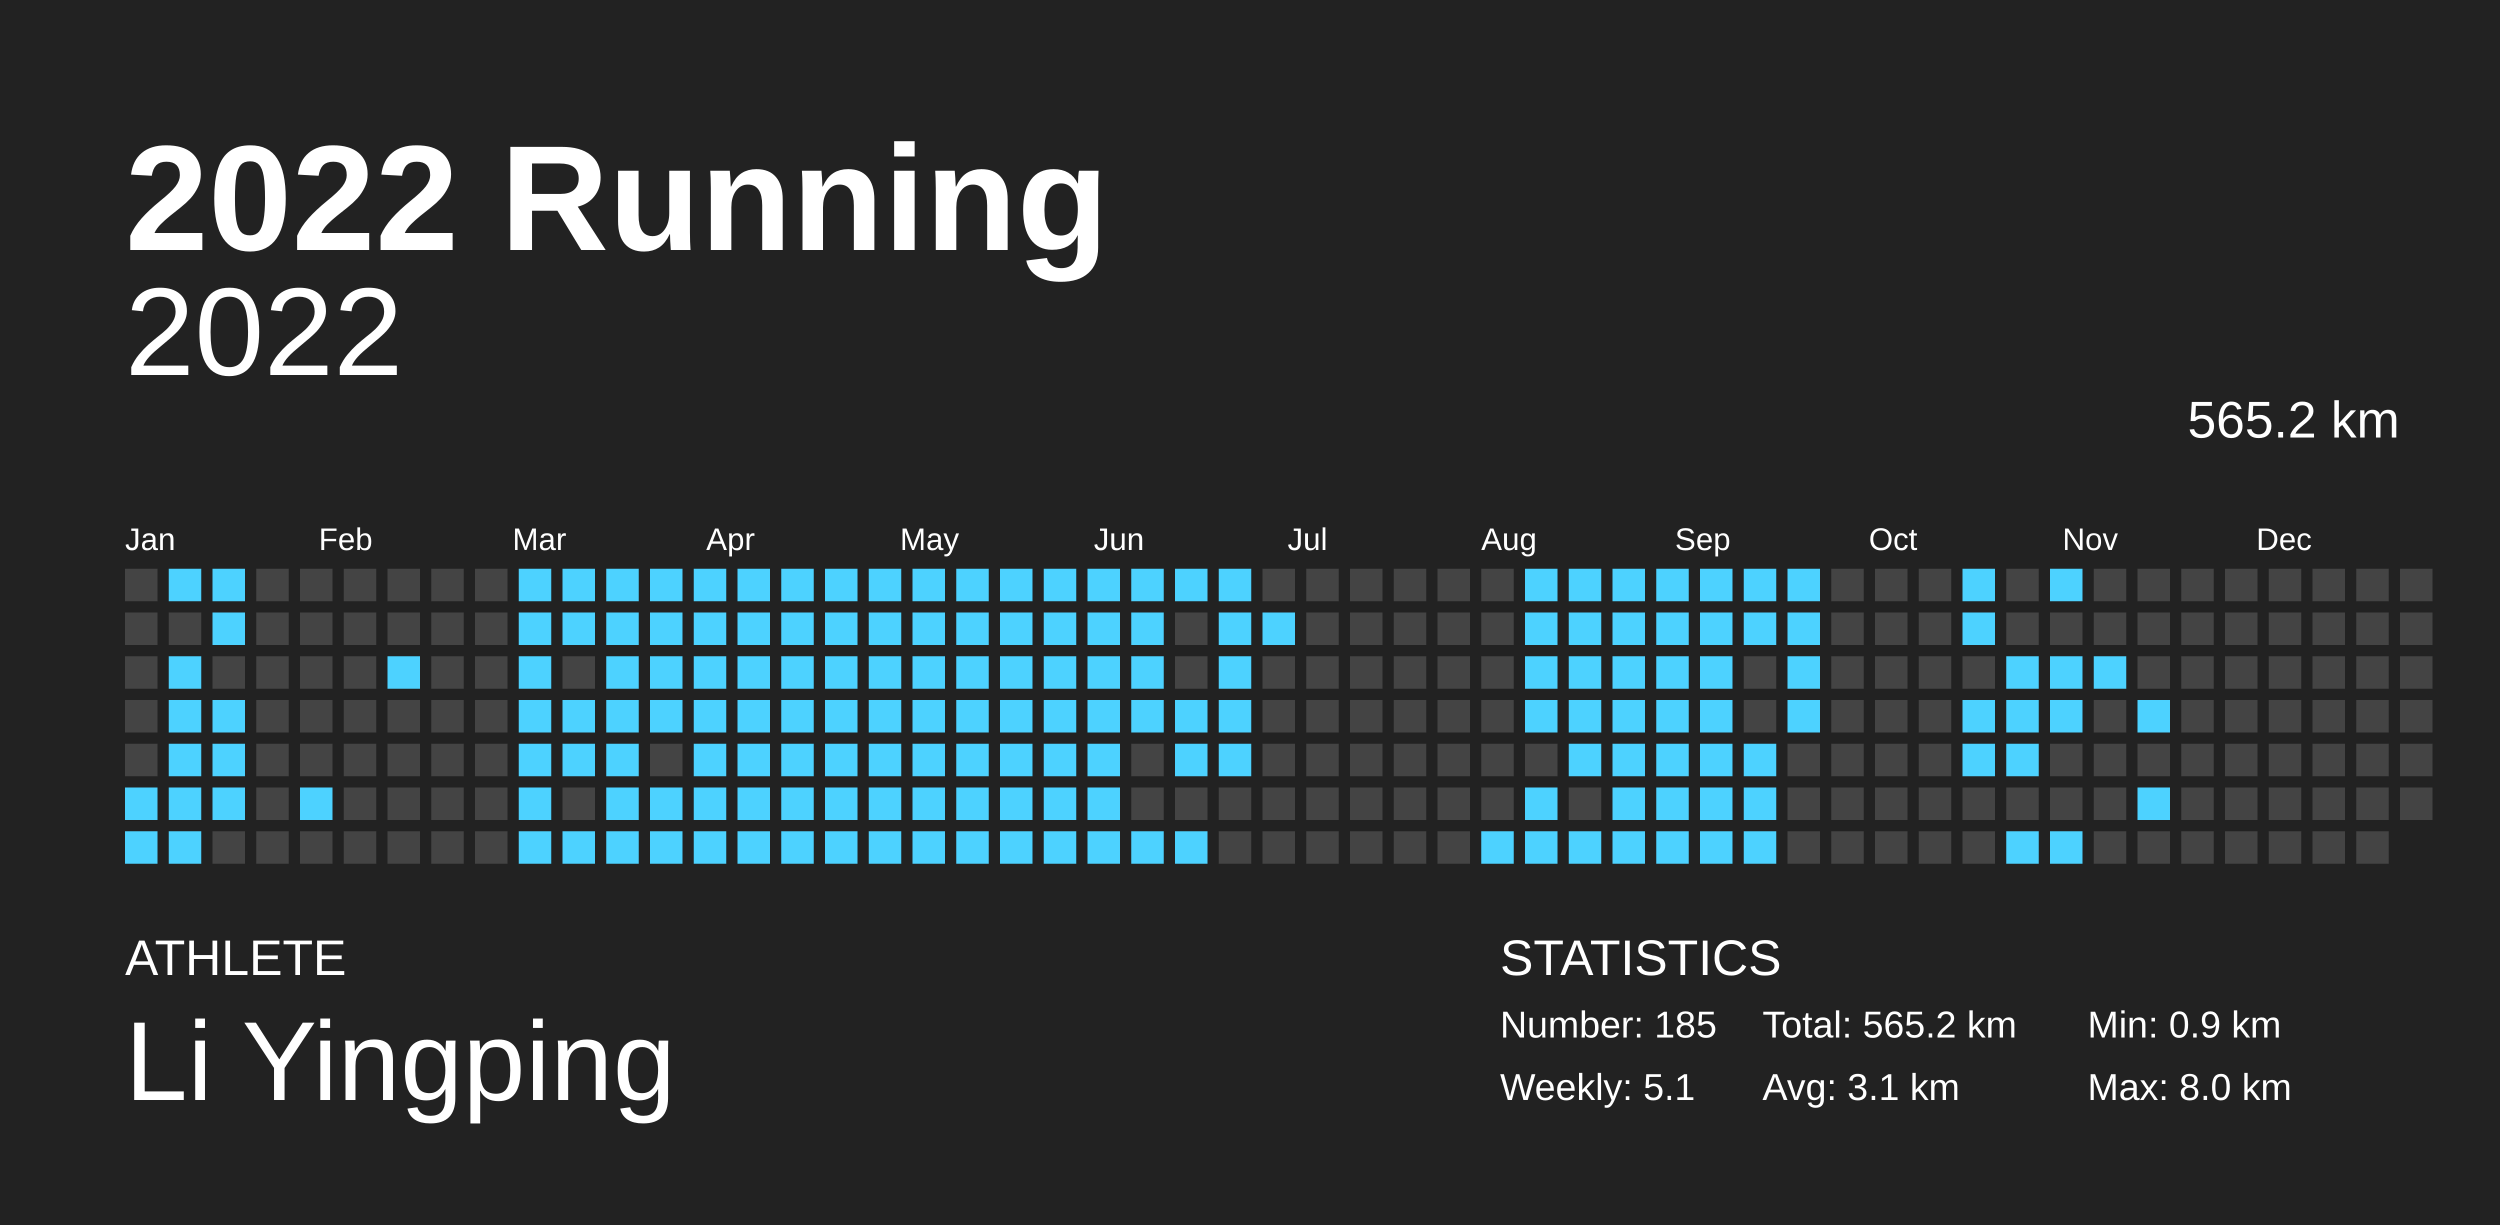
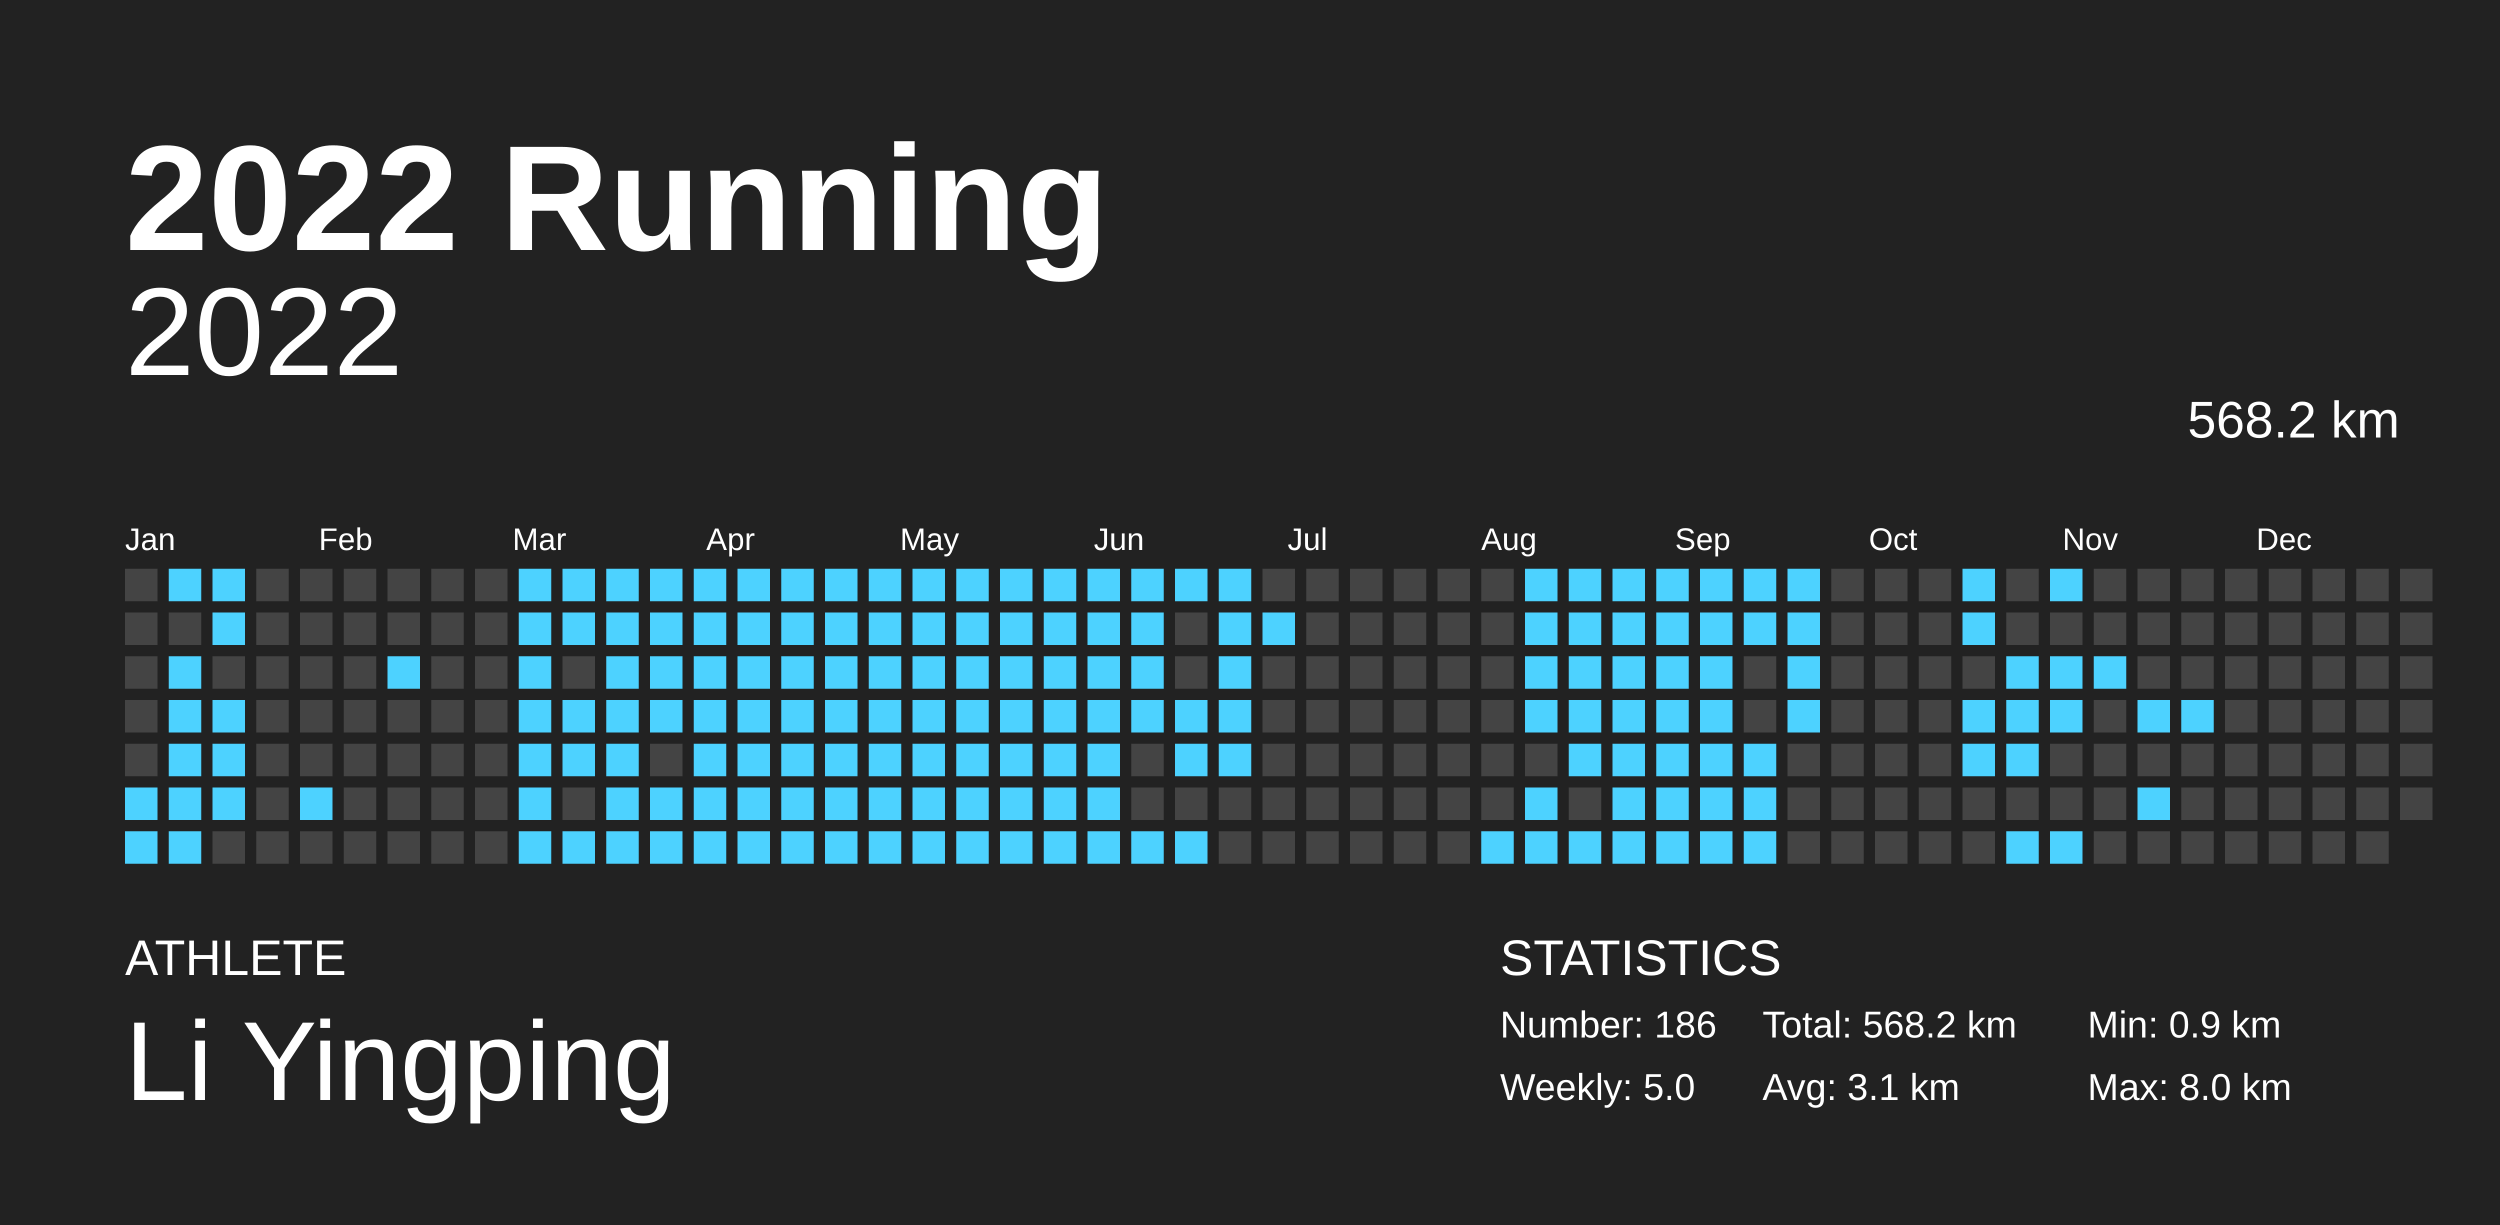
<svg xmlns="http://www.w3.org/2000/svg" baseProfile="full" height="98mm" version="1.1" viewBox="0,0,200,98" width="200mm">
  <defs />
  <rect fill="#222222" height="98" width="200" x="0" y="0" />
  <text fill="#FFFFFF" style="font-size:12px; font-family:Arial; font-weight:bold;" x="10" y="20">2022 Running</text>
  <text fill="#FFFFFF" style="font-size:4px; font-family:Arial" x="10" y="78">ATHLETE</text>
  <text fill="#FFFFFF" style="font-size:9px; font-family:Arial" x="10" y="88">Li Yingping</text>
  <text fill="#FFFFFF" style="font-size:4px; font-family:Arial" x="120" y="78">STATISTICS</text>
-   <text fill="#FFFFFF" style="font-size:3px; font-family:Arial" x="120" y="83">Number: 185</text>
-   <text fill="#FFFFFF" style="font-size:3px; font-family:Arial" x="120" y="88">Weekly: 5.1</text>
-   <text fill="#FFFFFF" style="font-size:3px; font-family:Arial" x="141" y="83">Total: 565.2 km</text>
+   <text fill="#FFFFFF" style="font-size:3px; font-family:Arial" x="120" y="83">Number: 186</text>
+   <text fill="#FFFFFF" style="font-size:3px; font-family:Arial" x="120" y="88">Weekly: 5.0</text>
+   <text fill="#FFFFFF" style="font-size:3px; font-family:Arial" x="141" y="83">Total: 568.2 km</text>
  <text fill="#FFFFFF" style="font-size:3px; font-family:Arial" x="141" y="88">Avg: 3.1 km</text>
  <text fill="#FFFFFF" style="font-size:3px; font-family:Arial" x="167" y="83">Min: 0.9 km</text>
  <text fill="#FFFFFF" style="font-size:3px; font-family:Arial" x="167" y="88">Max: 8.0 km</text>
  <text alignment-baseline="hanging" fill="#FFFFFF" style="font-size:10.0px; font-family:Arial;" x="10" y="30">2022</text>
-   <text alignment-baseline="hanging" fill="#FFFFFF" style="font-size:4.125px; font-family:Arial;" x="175" y="35">565.2 km</text>
+   <text alignment-baseline="hanging" fill="#FFFFFF" style="font-size:4.125px; font-family:Arial;" x="175" y="35">568.2 km</text>
  <text fill="#FFFFFF" style="font-size:2.5px; font-family:Arial" x="10.0" y="44">Jan</text>
  <text fill="#FFFFFF" style="font-size:2.5px; font-family:Arial" x="25.5" y="44">Feb</text>
  <text fill="#FFFFFF" style="font-size:2.5px; font-family:Arial" x="41.0" y="44">Mar</text>
  <text fill="#FFFFFF" style="font-size:2.5px; font-family:Arial" x="56.5" y="44">Apr</text>
  <text fill="#FFFFFF" style="font-size:2.5px; font-family:Arial" x="72.0" y="44">May</text>
  <text fill="#FFFFFF" style="font-size:2.5px; font-family:Arial" x="87.5" y="44">Jun</text>
  <text fill="#FFFFFF" style="font-size:2.5px; font-family:Arial" x="103.0" y="44">Jul</text>
  <text fill="#FFFFFF" style="font-size:2.5px; font-family:Arial" x="118.5" y="44">Aug</text>
  <text fill="#FFFFFF" style="font-size:2.5px; font-family:Arial" x="134.0" y="44">Sep</text>
  <text fill="#FFFFFF" style="font-size:2.5px; font-family:Arial" x="149.5" y="44">Oct</text>
  <text fill="#FFFFFF" style="font-size:2.5px; font-family:Arial" x="165.0" y="44">Nov</text>
  <text fill="#FFFFFF" style="font-size:2.5px; font-family:Arial" x="180.5" y="44">Dec</text>
  <rect fill="#444444" height="2.6" width="2.6" x="10.0" y="45.5" />
  <rect fill="#444444" height="2.6" width="2.6" x="10.0" y="49.0" />
  <rect fill="#444444" height="2.6" width="2.6" x="10.0" y="52.5" />
  <rect fill="#444444" height="2.6" width="2.6" x="10.0" y="56.0" />
  <rect fill="#444444" height="2.6" width="2.6" x="10.0" y="59.5" />
  <rect fill="#4dd2ff" height="2.6" width="2.6" x="10.0" y="63.0" />
  <rect fill="#4dd2ff" height="2.6" width="2.6" x="10.0" y="66.5" />
  <rect fill="#4dd2ff" height="2.6" width="2.6" x="13.5" y="45.5" />
  <rect fill="#444444" height="2.6" width="2.6" x="13.5" y="49.0" />
  <rect fill="#4dd2ff" height="2.6" width="2.6" x="13.5" y="52.5" />
  <rect fill="#4dd2ff" height="2.6" width="2.6" x="13.5" y="56.0" />
  <rect fill="#4dd2ff" height="2.6" width="2.6" x="13.5" y="59.5" />
  <rect fill="#4dd2ff" height="2.6" width="2.6" x="13.5" y="63.0" />
  <rect fill="#4dd2ff" height="2.6" width="2.6" x="13.5" y="66.5" />
  <rect fill="#4dd2ff" height="2.6" width="2.6" x="17.0" y="45.5" />
  <rect fill="#4dd2ff" height="2.6" width="2.6" x="17.0" y="49.0" />
  <rect fill="#444444" height="2.6" width="2.6" x="17.0" y="52.5" />
  <rect fill="#4dd2ff" height="2.6" width="2.6" x="17.0" y="56.0" />
  <rect fill="#4dd2ff" height="2.6" width="2.6" x="17.0" y="59.5" />
  <rect fill="#4dd2ff" height="2.6" width="2.6" x="17.0" y="63.0" />
  <rect fill="#444444" height="2.6" width="2.6" x="17.0" y="66.5" />
  <rect fill="#444444" height="2.6" width="2.6" x="20.5" y="45.5" />
  <rect fill="#444444" height="2.6" width="2.6" x="20.5" y="49.0" />
  <rect fill="#444444" height="2.6" width="2.6" x="20.5" y="52.5" />
  <rect fill="#444444" height="2.6" width="2.6" x="20.5" y="56.0" />
  <rect fill="#444444" height="2.6" width="2.6" x="20.5" y="59.5" />
  <rect fill="#444444" height="2.6" width="2.6" x="20.5" y="63.0" />
  <rect fill="#444444" height="2.6" width="2.6" x="20.5" y="66.5" />
  <rect fill="#444444" height="2.6" width="2.6" x="24.0" y="45.5" />
  <rect fill="#444444" height="2.6" width="2.6" x="24.0" y="49.0" />
  <rect fill="#444444" height="2.6" width="2.6" x="24.0" y="52.5" />
  <rect fill="#444444" height="2.6" width="2.6" x="24.0" y="56.0" />
  <rect fill="#444444" height="2.6" width="2.6" x="24.0" y="59.5" />
  <rect fill="#4dd2ff" height="2.6" width="2.6" x="24.0" y="63.0" />
  <rect fill="#444444" height="2.6" width="2.6" x="24.0" y="66.5" />
  <rect fill="#444444" height="2.6" width="2.6" x="27.5" y="45.5" />
  <rect fill="#444444" height="2.6" width="2.6" x="27.5" y="49.0" />
  <rect fill="#444444" height="2.6" width="2.6" x="27.5" y="52.5" />
  <rect fill="#444444" height="2.6" width="2.6" x="27.5" y="56.0" />
  <rect fill="#444444" height="2.6" width="2.6" x="27.5" y="59.5" />
  <rect fill="#444444" height="2.6" width="2.6" x="27.5" y="63.0" />
  <rect fill="#444444" height="2.6" width="2.6" x="27.5" y="66.5" />
  <rect fill="#444444" height="2.6" width="2.6" x="31.0" y="45.5" />
  <rect fill="#444444" height="2.6" width="2.6" x="31.0" y="49.0" />
  <rect fill="#4dd2ff" height="2.6" width="2.6" x="31.0" y="52.5" />
  <rect fill="#444444" height="2.6" width="2.6" x="31.0" y="56.0" />
  <rect fill="#444444" height="2.6" width="2.6" x="31.0" y="59.5" />
  <rect fill="#444444" height="2.6" width="2.6" x="31.0" y="63.0" />
  <rect fill="#444444" height="2.6" width="2.6" x="31.0" y="66.5" />
  <rect fill="#444444" height="2.6" width="2.6" x="34.5" y="45.5" />
  <rect fill="#444444" height="2.6" width="2.6" x="34.5" y="49.0" />
  <rect fill="#444444" height="2.6" width="2.6" x="34.5" y="52.5" />
  <rect fill="#444444" height="2.6" width="2.6" x="34.5" y="56.0" />
  <rect fill="#444444" height="2.6" width="2.6" x="34.5" y="59.5" />
  <rect fill="#444444" height="2.6" width="2.6" x="34.5" y="63.0" />
  <rect fill="#444444" height="2.6" width="2.6" x="34.5" y="66.5" />
  <rect fill="#444444" height="2.6" width="2.6" x="38.0" y="45.5" />
  <rect fill="#444444" height="2.6" width="2.6" x="38.0" y="49.0" />
  <rect fill="#444444" height="2.6" width="2.6" x="38.0" y="52.5" />
  <rect fill="#444444" height="2.6" width="2.6" x="38.0" y="56.0" />
  <rect fill="#444444" height="2.6" width="2.6" x="38.0" y="59.5" />
  <rect fill="#444444" height="2.6" width="2.6" x="38.0" y="63.0" />
  <rect fill="#444444" height="2.6" width="2.6" x="38.0" y="66.5" />
  <rect fill="#4dd2ff" height="2.6" width="2.6" x="41.5" y="45.5" />
  <rect fill="#4dd2ff" height="2.6" width="2.6" x="41.5" y="49.0" />
  <rect fill="#4dd2ff" height="2.6" width="2.6" x="41.5" y="52.5" />
  <rect fill="#4dd2ff" height="2.6" width="2.6" x="41.5" y="56.0" />
  <rect fill="#4dd2ff" height="2.6" width="2.6" x="41.5" y="59.5" />
  <rect fill="#4dd2ff" height="2.6" width="2.6" x="41.5" y="63.0" />
  <rect fill="#4dd2ff" height="2.6" width="2.6" x="41.5" y="66.5" />
  <rect fill="#4dd2ff" height="2.6" width="2.6" x="45.0" y="45.5" />
  <rect fill="#4dd2ff" height="2.6" width="2.6" x="45.0" y="49.0" />
  <rect fill="#444444" height="2.6" width="2.6" x="45.0" y="52.5" />
  <rect fill="#4dd2ff" height="2.6" width="2.6" x="45.0" y="56.0" />
  <rect fill="#4dd2ff" height="2.6" width="2.6" x="45.0" y="59.5" />
  <rect fill="#444444" height="2.6" width="2.6" x="45.0" y="63.0" />
  <rect fill="#4dd2ff" height="2.6" width="2.6" x="45.0" y="66.5" />
  <rect fill="#4dd2ff" height="2.6" width="2.6" x="48.5" y="45.5" />
  <rect fill="#4dd2ff" height="2.6" width="2.6" x="48.5" y="49.0" />
  <rect fill="#4dd2ff" height="2.6" width="2.6" x="48.5" y="52.5" />
  <rect fill="#4dd2ff" height="2.6" width="2.6" x="48.5" y="56.0" />
  <rect fill="#4dd2ff" height="2.6" width="2.6" x="48.5" y="59.5" />
  <rect fill="#4dd2ff" height="2.6" width="2.6" x="48.5" y="63.0" />
  <rect fill="#4dd2ff" height="2.6" width="2.6" x="48.5" y="66.5" />
  <rect fill="#4dd2ff" height="2.6" width="2.6" x="52.0" y="45.5" />
  <rect fill="#4dd2ff" height="2.6" width="2.6" x="52.0" y="49.0" />
  <rect fill="#4dd2ff" height="2.6" width="2.6" x="52.0" y="52.5" />
  <rect fill="#4dd2ff" height="2.6" width="2.6" x="52.0" y="56.0" />
  <rect fill="#444444" height="2.6" width="2.6" x="52.0" y="59.5" />
  <rect fill="#4dd2ff" height="2.6" width="2.6" x="52.0" y="63.0" />
  <rect fill="#4dd2ff" height="2.6" width="2.6" x="52.0" y="66.5" />
  <rect fill="#4dd2ff" height="2.6" width="2.6" x="55.5" y="45.5" />
  <rect fill="#4dd2ff" height="2.6" width="2.6" x="55.5" y="49.0" />
  <rect fill="#4dd2ff" height="2.6" width="2.6" x="55.5" y="52.5" />
  <rect fill="#4dd2ff" height="2.6" width="2.6" x="55.5" y="56.0" />
  <rect fill="#4dd2ff" height="2.6" width="2.6" x="55.5" y="59.5" />
  <rect fill="#4dd2ff" height="2.6" width="2.6" x="55.5" y="63.0" />
  <rect fill="#4dd2ff" height="2.6" width="2.6" x="55.5" y="66.5" />
  <rect fill="#4dd2ff" height="2.6" width="2.6" x="59.0" y="45.5" />
  <rect fill="#4dd2ff" height="2.6" width="2.6" x="59.0" y="49.0" />
  <rect fill="#4dd2ff" height="2.6" width="2.6" x="59.0" y="52.5" />
  <rect fill="#4dd2ff" height="2.6" width="2.6" x="59.0" y="56.0" />
  <rect fill="#4dd2ff" height="2.6" width="2.6" x="59.0" y="59.5" />
  <rect fill="#4dd2ff" height="2.6" width="2.6" x="59.0" y="63.0" />
  <rect fill="#4dd2ff" height="2.6" width="2.6" x="59.0" y="66.5" />
  <rect fill="#4dd2ff" height="2.6" width="2.6" x="62.5" y="45.5" />
  <rect fill="#4dd2ff" height="2.6" width="2.6" x="62.5" y="49.0" />
  <rect fill="#4dd2ff" height="2.6" width="2.6" x="62.5" y="52.5" />
  <rect fill="#4dd2ff" height="2.6" width="2.6" x="62.5" y="56.0" />
  <rect fill="#4dd2ff" height="2.6" width="2.6" x="62.5" y="59.5" />
  <rect fill="#4dd2ff" height="2.6" width="2.6" x="62.5" y="63.0" />
  <rect fill="#4dd2ff" height="2.6" width="2.6" x="62.5" y="66.5" />
  <rect fill="#4dd2ff" height="2.6" width="2.6" x="66.0" y="45.5" />
  <rect fill="#4dd2ff" height="2.6" width="2.6" x="66.0" y="49.0" />
  <rect fill="#4dd2ff" height="2.6" width="2.6" x="66.0" y="52.5" />
  <rect fill="#4dd2ff" height="2.6" width="2.6" x="66.0" y="56.0" />
  <rect fill="#4dd2ff" height="2.6" width="2.6" x="66.0" y="59.5" />
  <rect fill="#4dd2ff" height="2.6" width="2.6" x="66.0" y="63.0" />
  <rect fill="#4dd2ff" height="2.6" width="2.6" x="66.0" y="66.5" />
  <rect fill="#4dd2ff" height="2.6" width="2.6" x="69.5" y="45.5" />
  <rect fill="#4dd2ff" height="2.6" width="2.6" x="69.5" y="49.0" />
  <rect fill="#4dd2ff" height="2.6" width="2.6" x="69.5" y="52.5" />
  <rect fill="#4dd2ff" height="2.6" width="2.6" x="69.5" y="56.0" />
  <rect fill="#4dd2ff" height="2.6" width="2.6" x="69.5" y="59.5" />
  <rect fill="#4dd2ff" height="2.6" width="2.6" x="69.5" y="63.0" />
  <rect fill="#4dd2ff" height="2.6" width="2.6" x="69.5" y="66.5" />
  <rect fill="#4dd2ff" height="2.6" width="2.6" x="73.0" y="45.5" />
  <rect fill="#4dd2ff" height="2.6" width="2.6" x="73.0" y="49.0" />
  <rect fill="#4dd2ff" height="2.6" width="2.6" x="73.0" y="52.5" />
  <rect fill="#4dd2ff" height="2.6" width="2.6" x="73.0" y="56.0" />
  <rect fill="#4dd2ff" height="2.6" width="2.6" x="73.0" y="59.5" />
  <rect fill="#4dd2ff" height="2.6" width="2.6" x="73.0" y="63.0" />
  <rect fill="#4dd2ff" height="2.6" width="2.6" x="73.0" y="66.5" />
  <rect fill="#4dd2ff" height="2.6" width="2.6" x="76.5" y="45.5" />
  <rect fill="#4dd2ff" height="2.6" width="2.6" x="76.5" y="49.0" />
  <rect fill="#4dd2ff" height="2.6" width="2.6" x="76.5" y="52.5" />
  <rect fill="#4dd2ff" height="2.6" width="2.6" x="76.5" y="56.0" />
  <rect fill="#4dd2ff" height="2.6" width="2.6" x="76.5" y="59.5" />
  <rect fill="#4dd2ff" height="2.6" width="2.6" x="76.5" y="63.0" />
  <rect fill="#4dd2ff" height="2.6" width="2.6" x="76.5" y="66.5" />
  <rect fill="#4dd2ff" height="2.6" width="2.6" x="80.0" y="45.5" />
  <rect fill="#4dd2ff" height="2.6" width="2.6" x="80.0" y="49.0" />
  <rect fill="#4dd2ff" height="2.6" width="2.6" x="80.0" y="52.5" />
  <rect fill="#4dd2ff" height="2.6" width="2.6" x="80.0" y="56.0" />
  <rect fill="#4dd2ff" height="2.6" width="2.6" x="80.0" y="59.5" />
  <rect fill="#4dd2ff" height="2.6" width="2.6" x="80.0" y="63.0" />
  <rect fill="#4dd2ff" height="2.6" width="2.6" x="80.0" y="66.5" />
  <rect fill="#4dd2ff" height="2.6" width="2.6" x="83.5" y="45.5" />
  <rect fill="#4dd2ff" height="2.6" width="2.6" x="83.5" y="49.0" />
  <rect fill="#4dd2ff" height="2.6" width="2.6" x="83.5" y="52.5" />
  <rect fill="#4dd2ff" height="2.6" width="2.6" x="83.5" y="56.0" />
  <rect fill="#4dd2ff" height="2.6" width="2.6" x="83.5" y="59.5" />
  <rect fill="#4dd2ff" height="2.6" width="2.6" x="83.5" y="63.0" />
  <rect fill="#4dd2ff" height="2.6" width="2.6" x="83.5" y="66.5" />
  <rect fill="#4dd2ff" height="2.6" width="2.6" x="87.0" y="45.5" />
  <rect fill="#4dd2ff" height="2.6" width="2.6" x="87.0" y="49.0" />
  <rect fill="#4dd2ff" height="2.6" width="2.6" x="87.0" y="52.5" />
  <rect fill="#4dd2ff" height="2.6" width="2.6" x="87.0" y="56.0" />
  <rect fill="#4dd2ff" height="2.6" width="2.6" x="87.0" y="59.5" />
  <rect fill="#4dd2ff" height="2.6" width="2.6" x="87.0" y="63.0" />
  <rect fill="#4dd2ff" height="2.6" width="2.6" x="87.0" y="66.5" />
  <rect fill="#4dd2ff" height="2.6" width="2.6" x="90.5" y="45.5" />
  <rect fill="#4dd2ff" height="2.6" width="2.6" x="90.5" y="49.0" />
  <rect fill="#4dd2ff" height="2.6" width="2.6" x="90.5" y="52.5" />
  <rect fill="#4dd2ff" height="2.6" width="2.6" x="90.5" y="56.0" />
  <rect fill="#444444" height="2.6" width="2.6" x="90.5" y="59.5" />
  <rect fill="#444444" height="2.6" width="2.6" x="90.5" y="63.0" />
  <rect fill="#4dd2ff" height="2.6" width="2.6" x="90.5" y="66.5" />
  <rect fill="#4dd2ff" height="2.6" width="2.6" x="94.0" y="45.5" />
  <rect fill="#444444" height="2.6" width="2.6" x="94.0" y="49.0" />
  <rect fill="#444444" height="2.6" width="2.6" x="94.0" y="52.5" />
  <rect fill="#4dd2ff" height="2.6" width="2.6" x="94.0" y="56.0" />
  <rect fill="#4dd2ff" height="2.6" width="2.6" x="94.0" y="59.5" />
  <rect fill="#444444" height="2.6" width="2.6" x="94.0" y="63.0" />
  <rect fill="#4dd2ff" height="2.6" width="2.6" x="94.0" y="66.5" />
  <rect fill="#4dd2ff" height="2.6" width="2.6" x="97.5" y="45.5" />
  <rect fill="#4dd2ff" height="2.6" width="2.6" x="97.5" y="49.0" />
  <rect fill="#4dd2ff" height="2.6" width="2.6" x="97.5" y="52.5" />
  <rect fill="#4dd2ff" height="2.6" width="2.6" x="97.5" y="56.0" />
  <rect fill="#4dd2ff" height="2.6" width="2.6" x="97.5" y="59.5" />
  <rect fill="#444444" height="2.6" width="2.6" x="97.5" y="63.0" />
  <rect fill="#444444" height="2.6" width="2.6" x="97.5" y="66.5" />
  <rect fill="#444444" height="2.6" width="2.6" x="101.0" y="45.5" />
  <rect fill="#4dd2ff" height="2.6" width="2.6" x="101.0" y="49.0" />
  <rect fill="#444444" height="2.6" width="2.6" x="101.0" y="52.5" />
  <rect fill="#444444" height="2.6" width="2.6" x="101.0" y="56.0" />
  <rect fill="#444444" height="2.6" width="2.6" x="101.0" y="59.5" />
  <rect fill="#444444" height="2.6" width="2.6" x="101.0" y="63.0" />
  <rect fill="#444444" height="2.6" width="2.6" x="101.0" y="66.5" />
  <rect fill="#444444" height="2.6" width="2.6" x="104.5" y="45.5" />
  <rect fill="#444444" height="2.6" width="2.6" x="104.5" y="49.0" />
  <rect fill="#444444" height="2.6" width="2.6" x="104.5" y="52.5" />
  <rect fill="#444444" height="2.6" width="2.6" x="104.5" y="56.0" />
  <rect fill="#444444" height="2.6" width="2.6" x="104.5" y="59.5" />
  <rect fill="#444444" height="2.6" width="2.6" x="104.5" y="63.0" />
  <rect fill="#444444" height="2.6" width="2.6" x="104.5" y="66.5" />
  <rect fill="#444444" height="2.6" width="2.6" x="108.0" y="45.5" />
  <rect fill="#444444" height="2.6" width="2.6" x="108.0" y="49.0" />
  <rect fill="#444444" height="2.6" width="2.6" x="108.0" y="52.5" />
  <rect fill="#444444" height="2.6" width="2.6" x="108.0" y="56.0" />
  <rect fill="#444444" height="2.6" width="2.6" x="108.0" y="59.5" />
  <rect fill="#444444" height="2.6" width="2.6" x="108.0" y="63.0" />
  <rect fill="#444444" height="2.6" width="2.6" x="108.0" y="66.5" />
  <rect fill="#444444" height="2.6" width="2.6" x="111.5" y="45.5" />
  <rect fill="#444444" height="2.6" width="2.6" x="111.5" y="49.0" />
  <rect fill="#444444" height="2.6" width="2.6" x="111.5" y="52.5" />
  <rect fill="#444444" height="2.6" width="2.6" x="111.5" y="56.0" />
  <rect fill="#444444" height="2.6" width="2.6" x="111.5" y="59.5" />
  <rect fill="#444444" height="2.6" width="2.6" x="111.5" y="63.0" />
  <rect fill="#444444" height="2.6" width="2.6" x="111.5" y="66.5" />
  <rect fill="#444444" height="2.6" width="2.6" x="115.0" y="45.5" />
  <rect fill="#444444" height="2.6" width="2.6" x="115.0" y="49.0" />
  <rect fill="#444444" height="2.6" width="2.6" x="115.0" y="52.5" />
  <rect fill="#444444" height="2.6" width="2.6" x="115.0" y="56.0" />
  <rect fill="#444444" height="2.6" width="2.6" x="115.0" y="59.5" />
  <rect fill="#444444" height="2.6" width="2.6" x="115.0" y="63.0" />
  <rect fill="#444444" height="2.6" width="2.6" x="115.0" y="66.5" />
  <rect fill="#444444" height="2.6" width="2.6" x="118.5" y="45.5" />
  <rect fill="#444444" height="2.6" width="2.6" x="118.5" y="49.0" />
  <rect fill="#444444" height="2.6" width="2.6" x="118.5" y="52.5" />
  <rect fill="#444444" height="2.6" width="2.6" x="118.5" y="56.0" />
  <rect fill="#444444" height="2.6" width="2.6" x="118.5" y="59.5" />
  <rect fill="#444444" height="2.6" width="2.6" x="118.5" y="63.0" />
  <rect fill="#4dd2ff" height="2.6" width="2.6" x="118.5" y="66.5" />
  <rect fill="#4dd2ff" height="2.6" width="2.6" x="122.0" y="45.5" />
  <rect fill="#4dd2ff" height="2.6" width="2.6" x="122.0" y="49.0" />
  <rect fill="#4dd2ff" height="2.6" width="2.6" x="122.0" y="52.5" />
  <rect fill="#4dd2ff" height="2.6" width="2.6" x="122.0" y="56.0" />
  <rect fill="#444444" height="2.6" width="2.6" x="122.0" y="59.5" />
  <rect fill="#4dd2ff" height="2.6" width="2.6" x="122.0" y="63.0" />
  <rect fill="#4dd2ff" height="2.6" width="2.6" x="122.0" y="66.5" />
  <rect fill="#4dd2ff" height="2.6" width="2.6" x="125.5" y="45.5" />
  <rect fill="#4dd2ff" height="2.6" width="2.6" x="125.5" y="49.0" />
  <rect fill="#4dd2ff" height="2.6" width="2.6" x="125.5" y="52.5" />
  <rect fill="#4dd2ff" height="2.6" width="2.6" x="125.5" y="56.0" />
  <rect fill="#4dd2ff" height="2.6" width="2.6" x="125.5" y="59.5" />
  <rect fill="#444444" height="2.6" width="2.6" x="125.5" y="63.0" />
  <rect fill="#4dd2ff" height="2.6" width="2.6" x="125.5" y="66.5" />
  <rect fill="#4dd2ff" height="2.6" width="2.6" x="129.0" y="45.5" />
  <rect fill="#4dd2ff" height="2.6" width="2.6" x="129.0" y="49.0" />
  <rect fill="#4dd2ff" height="2.6" width="2.6" x="129.0" y="52.5" />
  <rect fill="#4dd2ff" height="2.6" width="2.6" x="129.0" y="56.0" />
  <rect fill="#4dd2ff" height="2.6" width="2.6" x="129.0" y="59.5" />
  <rect fill="#4dd2ff" height="2.6" width="2.6" x="129.0" y="63.0" />
  <rect fill="#4dd2ff" height="2.6" width="2.6" x="129.0" y="66.5" />
  <rect fill="#4dd2ff" height="2.6" width="2.6" x="132.5" y="45.5" />
  <rect fill="#4dd2ff" height="2.6" width="2.6" x="132.5" y="49.0" />
  <rect fill="#4dd2ff" height="2.6" width="2.6" x="132.5" y="52.5" />
  <rect fill="#4dd2ff" height="2.6" width="2.6" x="132.5" y="56.0" />
  <rect fill="#4dd2ff" height="2.6" width="2.6" x="132.5" y="59.5" />
  <rect fill="#4dd2ff" height="2.6" width="2.6" x="132.5" y="63.0" />
  <rect fill="#4dd2ff" height="2.6" width="2.6" x="132.5" y="66.5" />
  <rect fill="#4dd2ff" height="2.6" width="2.6" x="136.0" y="45.5" />
  <rect fill="#4dd2ff" height="2.6" width="2.6" x="136.0" y="49.0" />
  <rect fill="#4dd2ff" height="2.6" width="2.6" x="136.0" y="52.5" />
  <rect fill="#4dd2ff" height="2.6" width="2.6" x="136.0" y="56.0" />
  <rect fill="#4dd2ff" height="2.6" width="2.6" x="136.0" y="59.5" />
  <rect fill="#4dd2ff" height="2.6" width="2.6" x="136.0" y="63.0" />
  <rect fill="#4dd2ff" height="2.6" width="2.6" x="136.0" y="66.5" />
  <rect fill="#4dd2ff" height="2.6" width="2.6" x="139.5" y="45.5" />
  <rect fill="#4dd2ff" height="2.6" width="2.6" x="139.5" y="49.0" />
  <rect fill="#444444" height="2.6" width="2.6" x="139.5" y="52.5" />
  <rect fill="#444444" height="2.6" width="2.6" x="139.5" y="56.0" />
  <rect fill="#4dd2ff" height="2.6" width="2.6" x="139.5" y="59.5" />
  <rect fill="#4dd2ff" height="2.6" width="2.6" x="139.5" y="63.0" />
  <rect fill="#4dd2ff" height="2.6" width="2.6" x="139.5" y="66.5" />
  <rect fill="#4dd2ff" height="2.6" width="2.6" x="143.0" y="45.5" />
  <rect fill="#4dd2ff" height="2.6" width="2.6" x="143.0" y="49.0" />
  <rect fill="#4dd2ff" height="2.6" width="2.6" x="143.0" y="52.5" />
  <rect fill="#4dd2ff" height="2.6" width="2.6" x="143.0" y="56.0" />
  <rect fill="#444444" height="2.6" width="2.6" x="143.0" y="59.5" />
  <rect fill="#444444" height="2.6" width="2.6" x="143.0" y="63.0" />
  <rect fill="#444444" height="2.6" width="2.6" x="143.0" y="66.5" />
  <rect fill="#444444" height="2.6" width="2.6" x="146.5" y="45.5" />
  <rect fill="#444444" height="2.6" width="2.6" x="146.5" y="49.0" />
  <rect fill="#444444" height="2.6" width="2.6" x="146.5" y="52.5" />
  <rect fill="#444444" height="2.6" width="2.6" x="146.5" y="56.0" />
  <rect fill="#444444" height="2.6" width="2.6" x="146.5" y="59.5" />
  <rect fill="#444444" height="2.6" width="2.6" x="146.5" y="63.0" />
  <rect fill="#444444" height="2.6" width="2.6" x="146.5" y="66.5" />
  <rect fill="#444444" height="2.6" width="2.6" x="150.0" y="45.5" />
  <rect fill="#444444" height="2.6" width="2.6" x="150.0" y="49.0" />
  <rect fill="#444444" height="2.6" width="2.6" x="150.0" y="52.5" />
  <rect fill="#444444" height="2.6" width="2.6" x="150.0" y="56.0" />
  <rect fill="#444444" height="2.6" width="2.6" x="150.0" y="59.5" />
  <rect fill="#444444" height="2.6" width="2.6" x="150.0" y="63.0" />
  <rect fill="#444444" height="2.6" width="2.6" x="150.0" y="66.5" />
  <rect fill="#444444" height="2.6" width="2.6" x="153.5" y="45.5" />
  <rect fill="#444444" height="2.6" width="2.6" x="153.5" y="49.0" />
  <rect fill="#444444" height="2.6" width="2.6" x="153.5" y="52.5" />
  <rect fill="#444444" height="2.6" width="2.6" x="153.5" y="56.0" />
  <rect fill="#444444" height="2.6" width="2.6" x="153.5" y="59.5" />
  <rect fill="#444444" height="2.6" width="2.6" x="153.5" y="63.0" />
  <rect fill="#444444" height="2.6" width="2.6" x="153.5" y="66.5" />
  <rect fill="#4dd2ff" height="2.6" width="2.6" x="157.0" y="45.5" />
  <rect fill="#4dd2ff" height="2.6" width="2.6" x="157.0" y="49.0" />
  <rect fill="#444444" height="2.6" width="2.6" x="157.0" y="52.5" />
  <rect fill="#4dd2ff" height="2.6" width="2.6" x="157.0" y="56.0" />
  <rect fill="#4dd2ff" height="2.6" width="2.6" x="157.0" y="59.5" />
  <rect fill="#444444" height="2.6" width="2.6" x="157.0" y="63.0" />
  <rect fill="#444444" height="2.6" width="2.6" x="157.0" y="66.5" />
  <rect fill="#444444" height="2.6" width="2.6" x="160.5" y="45.5" />
  <rect fill="#444444" height="2.6" width="2.6" x="160.5" y="49.0" />
  <rect fill="#4dd2ff" height="2.6" width="2.6" x="160.5" y="52.5" />
  <rect fill="#4dd2ff" height="2.6" width="2.6" x="160.5" y="56.0" />
  <rect fill="#4dd2ff" height="2.6" width="2.6" x="160.5" y="59.5" />
  <rect fill="#444444" height="2.6" width="2.6" x="160.5" y="63.0" />
  <rect fill="#4dd2ff" height="2.6" width="2.6" x="160.5" y="66.5" />
  <rect fill="#4dd2ff" height="2.6" width="2.6" x="164.0" y="45.5" />
  <rect fill="#444444" height="2.6" width="2.6" x="164.0" y="49.0" />
  <rect fill="#4dd2ff" height="2.6" width="2.6" x="164.0" y="52.5" />
  <rect fill="#4dd2ff" height="2.6" width="2.6" x="164.0" y="56.0" />
  <rect fill="#444444" height="2.6" width="2.6" x="164.0" y="59.5" />
  <rect fill="#444444" height="2.6" width="2.6" x="164.0" y="63.0" />
  <rect fill="#4dd2ff" height="2.6" width="2.6" x="164.0" y="66.5" />
  <rect fill="#444444" height="2.6" width="2.6" x="167.5" y="45.5" />
  <rect fill="#444444" height="2.6" width="2.6" x="167.5" y="49.0" />
  <rect fill="#4dd2ff" height="2.6" width="2.6" x="167.5" y="52.5" />
  <rect fill="#444444" height="2.6" width="2.6" x="167.5" y="56.0" />
  <rect fill="#444444" height="2.6" width="2.6" x="167.5" y="59.5" />
  <rect fill="#444444" height="2.6" width="2.6" x="167.5" y="63.0" />
  <rect fill="#444444" height="2.6" width="2.6" x="167.5" y="66.5" />
  <rect fill="#444444" height="2.6" width="2.6" x="171.0" y="45.5" />
  <rect fill="#444444" height="2.6" width="2.6" x="171.0" y="49.0" />
  <rect fill="#444444" height="2.6" width="2.6" x="171.0" y="52.5" />
  <rect fill="#4dd2ff" height="2.6" width="2.6" x="171.0" y="56.0" />
  <rect fill="#444444" height="2.6" width="2.6" x="171.0" y="59.5" />
  <rect fill="#4dd2ff" height="2.6" width="2.6" x="171.0" y="63.0" />
  <rect fill="#444444" height="2.6" width="2.6" x="171.0" y="66.5" />
  <rect fill="#444444" height="2.6" width="2.6" x="174.5" y="45.5" />
  <rect fill="#444444" height="2.6" width="2.6" x="174.5" y="49.0" />
  <rect fill="#444444" height="2.6" width="2.6" x="174.5" y="52.5" />
-   <rect fill="#444444" height="2.6" width="2.6" x="174.5" y="56.0" />
+   <rect fill="#4dd2ff" height="2.6" width="2.6" x="174.5" y="56.0" />
  <rect fill="#444444" height="2.6" width="2.6" x="174.5" y="59.5" />
  <rect fill="#444444" height="2.6" width="2.6" x="174.5" y="63.0" />
  <rect fill="#444444" height="2.6" width="2.6" x="174.5" y="66.5" />
  <rect fill="#444444" height="2.6" width="2.6" x="178.0" y="45.5" />
  <rect fill="#444444" height="2.6" width="2.6" x="178.0" y="49.0" />
  <rect fill="#444444" height="2.6" width="2.6" x="178.0" y="52.5" />
  <rect fill="#444444" height="2.6" width="2.6" x="178.0" y="56.0" />
  <rect fill="#444444" height="2.6" width="2.6" x="178.0" y="59.5" />
  <rect fill="#444444" height="2.6" width="2.6" x="178.0" y="63.0" />
  <rect fill="#444444" height="2.6" width="2.6" x="178.0" y="66.5" />
  <rect fill="#444444" height="2.6" width="2.6" x="181.5" y="45.5" />
  <rect fill="#444444" height="2.6" width="2.6" x="181.5" y="49.0" />
  <rect fill="#444444" height="2.6" width="2.6" x="181.5" y="52.5" />
  <rect fill="#444444" height="2.6" width="2.6" x="181.5" y="56.0" />
  <rect fill="#444444" height="2.6" width="2.6" x="181.5" y="59.5" />
  <rect fill="#444444" height="2.6" width="2.6" x="181.5" y="63.0" />
  <rect fill="#444444" height="2.6" width="2.6" x="181.5" y="66.5" />
  <rect fill="#444444" height="2.6" width="2.6" x="185.0" y="45.5" />
  <rect fill="#444444" height="2.6" width="2.6" x="185.0" y="49.0" />
  <rect fill="#444444" height="2.6" width="2.6" x="185.0" y="52.5" />
  <rect fill="#444444" height="2.6" width="2.6" x="185.0" y="56.0" />
  <rect fill="#444444" height="2.6" width="2.6" x="185.0" y="59.5" />
  <rect fill="#444444" height="2.6" width="2.6" x="185.0" y="63.0" />
  <rect fill="#444444" height="2.6" width="2.6" x="185.0" y="66.5" />
  <rect fill="#444444" height="2.6" width="2.6" x="188.5" y="45.5" />
  <rect fill="#444444" height="2.6" width="2.6" x="188.5" y="49.0" />
  <rect fill="#444444" height="2.6" width="2.6" x="188.5" y="52.5" />
  <rect fill="#444444" height="2.6" width="2.6" x="188.5" y="56.0" />
  <rect fill="#444444" height="2.6" width="2.6" x="188.5" y="59.5" />
  <rect fill="#444444" height="2.6" width="2.6" x="188.5" y="63.0" />
  <rect fill="#444444" height="2.6" width="2.6" x="188.5" y="66.5" />
  <rect fill="#444444" height="2.6" width="2.6" x="192.0" y="45.5" />
  <rect fill="#444444" height="2.6" width="2.6" x="192.0" y="49.0" />
  <rect fill="#444444" height="2.6" width="2.6" x="192.0" y="52.5" />
  <rect fill="#444444" height="2.6" width="2.6" x="192.0" y="56.0" />
  <rect fill="#444444" height="2.6" width="2.6" x="192.0" y="59.5" />
  <rect fill="#444444" height="2.6" width="2.6" x="192.0" y="63.0" />
</svg>
